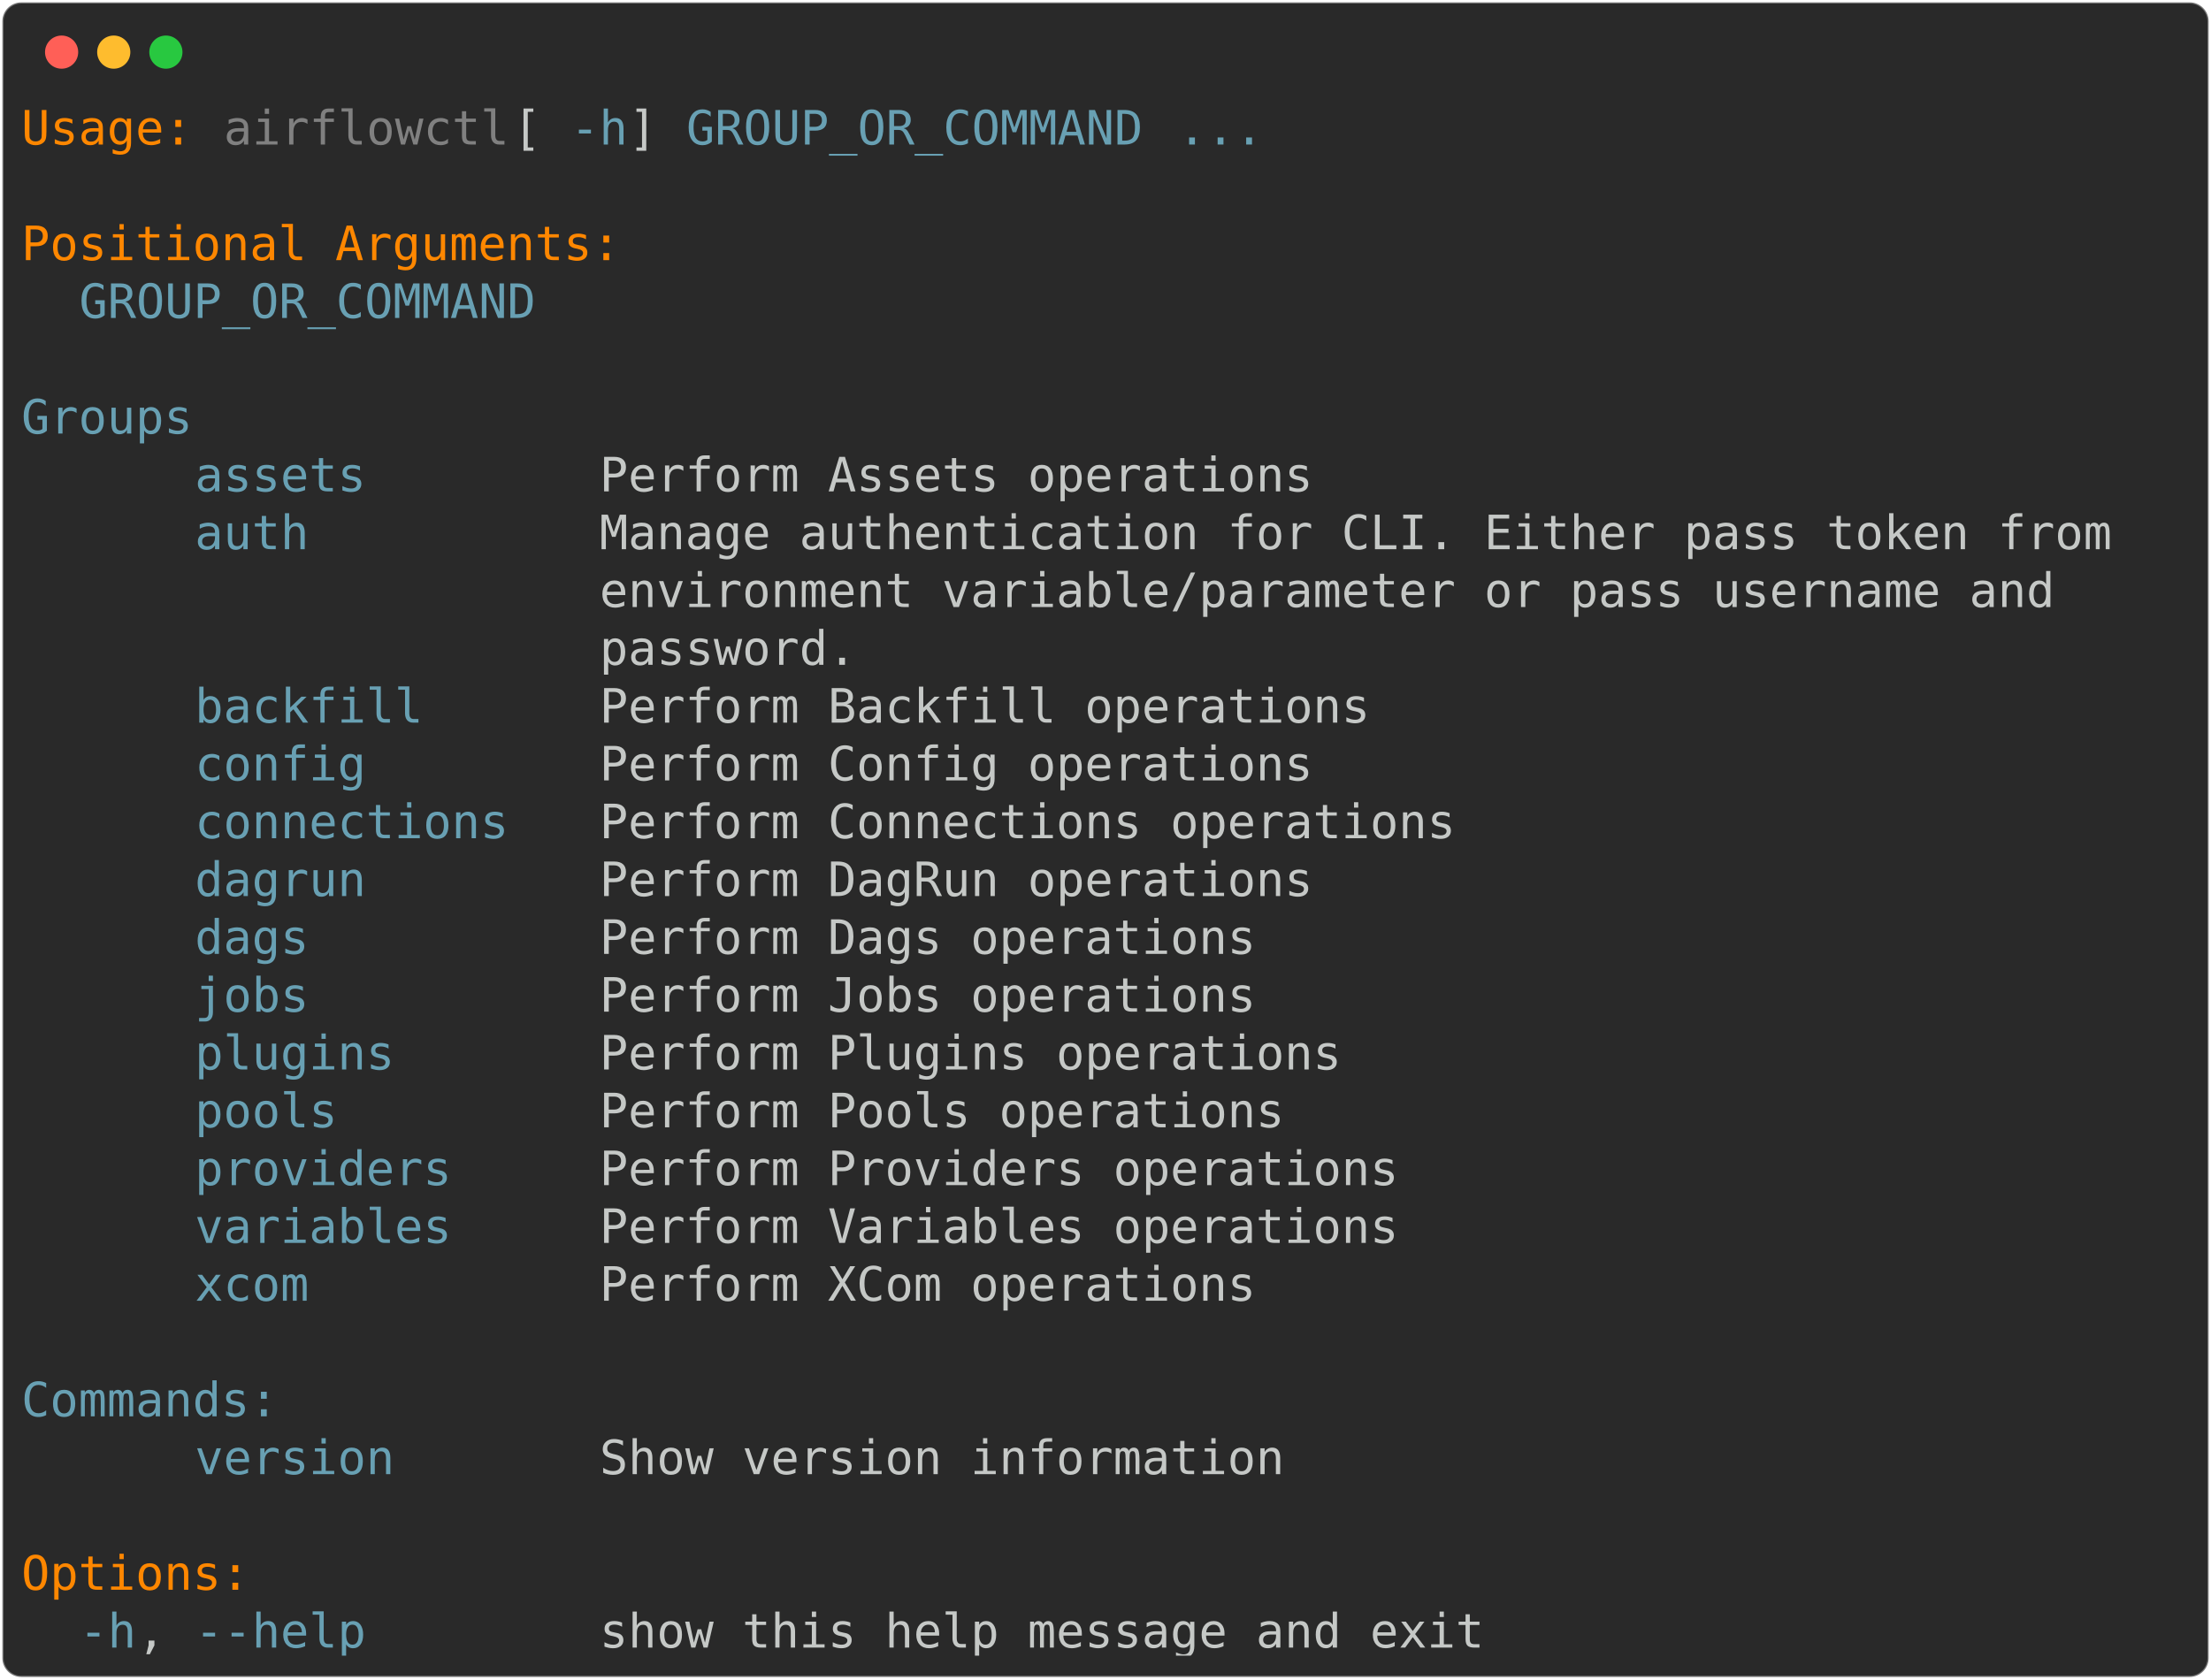
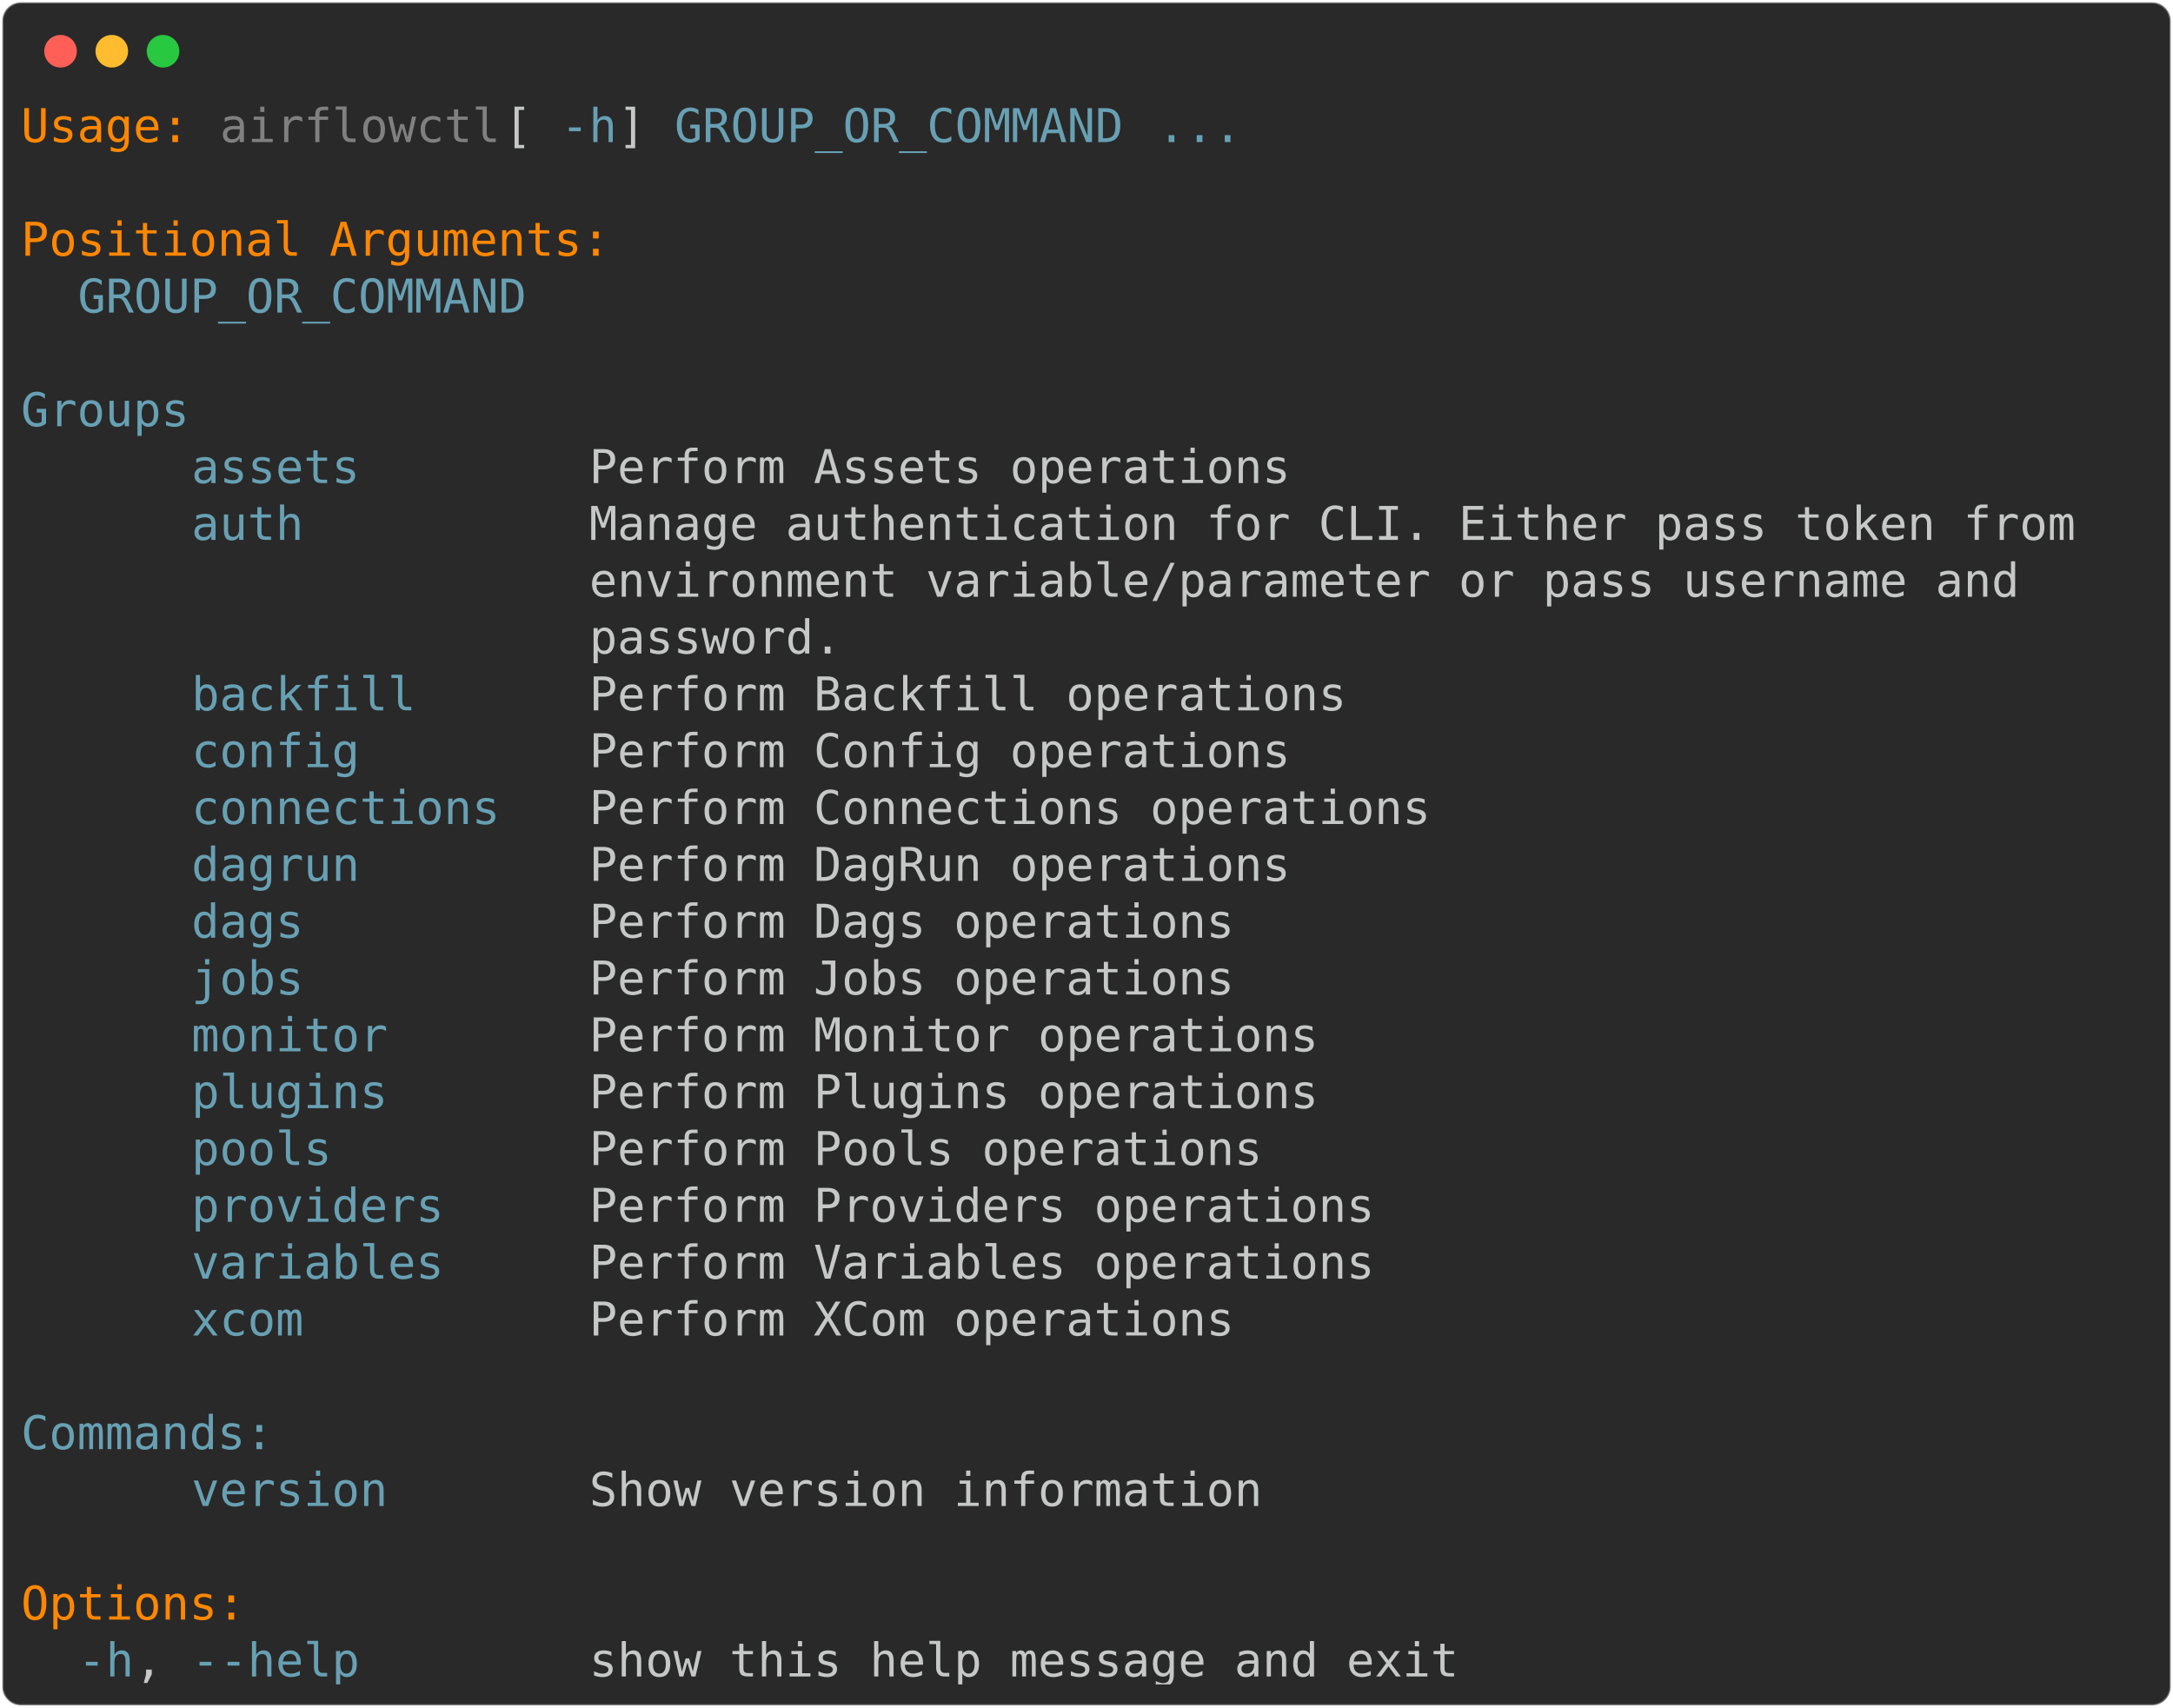
- <svg xmlns="http://www.w3.org/2000/svg" class="rich-terminal" viewBox="0 0 933 708.8">
+ <svg xmlns="http://www.w3.org/2000/svg" class="rich-terminal" viewBox="0 0 933 733.2">
  <style>

    @font-face {
        font-family: "Fira Code";
        src: local("FiraCode-Regular"),
                url("https://cdnjs.cloudflare.com/ajax/libs/firacode/6.2.0/woff2/FiraCode-Regular.woff2") format("woff2"),
                url("https://cdnjs.cloudflare.com/ajax/libs/firacode/6.2.0/woff/FiraCode-Regular.woff") format("woff");
        font-style: normal;
        font-weight: 400;
    }
    @font-face {
        font-family: "Fira Code";
        src: local("FiraCode-Bold"),
                url("https://cdnjs.cloudflare.com/ajax/libs/firacode/6.2.0/woff2/FiraCode-Bold.woff2") format("woff2"),
                url("https://cdnjs.cloudflare.com/ajax/libs/firacode/6.2.0/woff/FiraCode-Bold.woff") format("woff");
        font-style: bold;
        font-weight: 700;
    }

-     .terminal-2670787131-matrix {
+     .terminal-2886418902-matrix {
        font-family: Fira Code, monospace;
        font-size: 20px;
        line-height: 24.4px;
        font-variant-east-asian: full-width;
    }

-     .terminal-2670787131-title {
+     .terminal-2886418902-title {
        font-size: 18px;
        font-weight: bold;
        font-family: arial;
    }

-     .terminal-2670787131-r1 { fill: #ff8700 }
- .terminal-2670787131-r2 { fill: #c5c8c6 }
- .terminal-2670787131-r3 { fill: #808080 }
- .terminal-2670787131-r4 { fill: #68a0b3 }
+     .terminal-2886418902-r1 { fill: #ff8700 }
+ .terminal-2886418902-r2 { fill: #c5c8c6 }
+ .terminal-2886418902-r3 { fill: #808080 }
+ .terminal-2886418902-r4 { fill: #68a0b3 }
    </style>
  <defs>
-     <clipPath id="terminal-2670787131-clip-terminal">
-       <rect x="0" y="0" width="914.0" height="657.8" />
-     </clipPath>
-     <clipPath id="terminal-2670787131-line-0">
+     <clipPath id="terminal-2886418902-clip-terminal">
+       <rect x="0" y="0" width="914.0" height="682.2" />
+     </clipPath>
+     <clipPath id="terminal-2886418902-line-0">
      <rect x="0" y="1.5" width="915" height="24.65" />
    </clipPath>
-     <clipPath id="terminal-2670787131-line-1">
+     <clipPath id="terminal-2886418902-line-1">
      <rect x="0" y="25.9" width="915" height="24.65" />
    </clipPath>
-     <clipPath id="terminal-2670787131-line-2">
+     <clipPath id="terminal-2886418902-line-2">
      <rect x="0" y="50.3" width="915" height="24.65" />
    </clipPath>
-     <clipPath id="terminal-2670787131-line-3">
+     <clipPath id="terminal-2886418902-line-3">
      <rect x="0" y="74.7" width="915" height="24.65" />
    </clipPath>
-     <clipPath id="terminal-2670787131-line-4">
+     <clipPath id="terminal-2886418902-line-4">
      <rect x="0" y="99.1" width="915" height="24.65" />
    </clipPath>
-     <clipPath id="terminal-2670787131-line-5">
+     <clipPath id="terminal-2886418902-line-5">
      <rect x="0" y="123.5" width="915" height="24.65" />
    </clipPath>
-     <clipPath id="terminal-2670787131-line-6">
+     <clipPath id="terminal-2886418902-line-6">
      <rect x="0" y="147.9" width="915" height="24.65" />
    </clipPath>
-     <clipPath id="terminal-2670787131-line-7">
+     <clipPath id="terminal-2886418902-line-7">
      <rect x="0" y="172.3" width="915" height="24.65" />
    </clipPath>
-     <clipPath id="terminal-2670787131-line-8">
+     <clipPath id="terminal-2886418902-line-8">
      <rect x="0" y="196.7" width="915" height="24.65" />
    </clipPath>
-     <clipPath id="terminal-2670787131-line-9">
+     <clipPath id="terminal-2886418902-line-9">
      <rect x="0" y="221.1" width="915" height="24.65" />
    </clipPath>
-     <clipPath id="terminal-2670787131-line-10">
+     <clipPath id="terminal-2886418902-line-10">
      <rect x="0" y="245.5" width="915" height="24.65" />
    </clipPath>
-     <clipPath id="terminal-2670787131-line-11">
+     <clipPath id="terminal-2886418902-line-11">
      <rect x="0" y="269.9" width="915" height="24.65" />
    </clipPath>
-     <clipPath id="terminal-2670787131-line-12">
+     <clipPath id="terminal-2886418902-line-12">
      <rect x="0" y="294.3" width="915" height="24.65" />
    </clipPath>
-     <clipPath id="terminal-2670787131-line-13">
+     <clipPath id="terminal-2886418902-line-13">
      <rect x="0" y="318.7" width="915" height="24.65" />
    </clipPath>
-     <clipPath id="terminal-2670787131-line-14">
+     <clipPath id="terminal-2886418902-line-14">
      <rect x="0" y="343.1" width="915" height="24.65" />
    </clipPath>
-     <clipPath id="terminal-2670787131-line-15">
+     <clipPath id="terminal-2886418902-line-15">
      <rect x="0" y="367.5" width="915" height="24.65" />
    </clipPath>
-     <clipPath id="terminal-2670787131-line-16">
+     <clipPath id="terminal-2886418902-line-16">
      <rect x="0" y="391.9" width="915" height="24.65" />
    </clipPath>
-     <clipPath id="terminal-2670787131-line-17">
+     <clipPath id="terminal-2886418902-line-17">
      <rect x="0" y="416.3" width="915" height="24.65" />
    </clipPath>
-     <clipPath id="terminal-2670787131-line-18">
+     <clipPath id="terminal-2886418902-line-18">
      <rect x="0" y="440.7" width="915" height="24.65" />
    </clipPath>
-     <clipPath id="terminal-2670787131-line-19">
+     <clipPath id="terminal-2886418902-line-19">
      <rect x="0" y="465.1" width="915" height="24.65" />
    </clipPath>
-     <clipPath id="terminal-2670787131-line-20">
+     <clipPath id="terminal-2886418902-line-20">
      <rect x="0" y="489.5" width="915" height="24.65" />
    </clipPath>
-     <clipPath id="terminal-2670787131-line-21">
+     <clipPath id="terminal-2886418902-line-21">
      <rect x="0" y="513.9" width="915" height="24.65" />
    </clipPath>
-     <clipPath id="terminal-2670787131-line-22">
+     <clipPath id="terminal-2886418902-line-22">
      <rect x="0" y="538.3" width="915" height="24.65" />
    </clipPath>
-     <clipPath id="terminal-2670787131-line-23">
+     <clipPath id="terminal-2886418902-line-23">
      <rect x="0" y="562.7" width="915" height="24.65" />
    </clipPath>
-     <clipPath id="terminal-2670787131-line-24">
+     <clipPath id="terminal-2886418902-line-24">
      <rect x="0" y="587.1" width="915" height="24.65" />
    </clipPath>
-     <clipPath id="terminal-2670787131-line-25">
+     <clipPath id="terminal-2886418902-line-25">
      <rect x="0" y="611.5" width="915" height="24.65" />
    </clipPath>
+     <clipPath id="terminal-2886418902-line-26">
+       <rect x="0" y="635.9" width="915" height="24.65" />
+     </clipPath>
  </defs>
-   <rect fill="#292929" stroke="rgba(255,255,255,0.35)" stroke-width="1" x="1" y="1" width="931" height="706.8" rx="8" />
+   <rect fill="#292929" stroke="rgba(255,255,255,0.35)" stroke-width="1" x="1" y="1" width="931" height="731.2" rx="8" />
  <g transform="translate(26,22)">
    <circle cx="0" cy="0" r="7" fill="#ff5f57" />
    <circle cx="22" cy="0" r="7" fill="#febc2e" />
    <circle cx="44" cy="0" r="7" fill="#28c840" />
  </g>
-   <g transform="translate(9, 41)" clip-path="url(#terminal-2670787131-clip-terminal)">
-     <g class="terminal-2670787131-matrix">
-       <text class="terminal-2670787131-r1" x="0" y="20" textLength="73.2" clip-path="url(#terminal-2670787131-line-0)">Usage:</text>
-       <text class="terminal-2670787131-r3" x="85.4" y="20" textLength="122" clip-path="url(#terminal-2670787131-line-0)">airflowctl</text>
-       <text class="terminal-2670787131-r2" x="207.4" y="20" textLength="24.4" clip-path="url(#terminal-2670787131-line-0)"> [</text>
-       <text class="terminal-2670787131-r4" x="231.8" y="20" textLength="24.4" clip-path="url(#terminal-2670787131-line-0)">-h</text>
-       <text class="terminal-2670787131-r2" x="256.2" y="20" textLength="24.4" clip-path="url(#terminal-2670787131-line-0)">] </text>
-       <text class="terminal-2670787131-r4" x="280.6" y="20" textLength="195.2" clip-path="url(#terminal-2670787131-line-0)">GROUP_OR_COMMAND</text>
-       <text class="terminal-2670787131-r4" x="488" y="20" textLength="36.6" clip-path="url(#terminal-2670787131-line-0)">...</text>
-       <text class="terminal-2670787131-r2" x="915" y="20" textLength="12.2" clip-path="url(#terminal-2670787131-line-0)">
- </text>
-       <text class="terminal-2670787131-r2" x="915" y="44.4" textLength="12.2" clip-path="url(#terminal-2670787131-line-1)">
- </text>
-       <text class="terminal-2670787131-r1" x="0" y="68.8" textLength="256.2" clip-path="url(#terminal-2670787131-line-2)">Positional Arguments:</text>
-       <text class="terminal-2670787131-r2" x="915" y="68.8" textLength="12.2" clip-path="url(#terminal-2670787131-line-2)">
- </text>
-       <text class="terminal-2670787131-r4" x="24.4" y="93.2" textLength="195.2" clip-path="url(#terminal-2670787131-line-3)">GROUP_OR_COMMAND</text>
-       <text class="terminal-2670787131-r2" x="915" y="93.2" textLength="12.2" clip-path="url(#terminal-2670787131-line-3)">
- </text>
-       <text class="terminal-2670787131-r2" x="915" y="117.6" textLength="12.2" clip-path="url(#terminal-2670787131-line-4)">
- </text>
-       <text class="terminal-2670787131-r4" x="0" y="142" textLength="122" clip-path="url(#terminal-2670787131-line-5)">    Groups</text>
-       <text class="terminal-2670787131-r2" x="915" y="142" textLength="12.2" clip-path="url(#terminal-2670787131-line-5)">
- </text>
-       <text class="terminal-2670787131-r4" x="73.2" y="166.4" textLength="73.2" clip-path="url(#terminal-2670787131-line-6)">assets</text>
-       <text class="terminal-2670787131-r2" x="244" y="166.4" textLength="305" clip-path="url(#terminal-2670787131-line-6)">Perform Assets operations</text>
-       <text class="terminal-2670787131-r2" x="915" y="166.4" textLength="12.2" clip-path="url(#terminal-2670787131-line-6)">
- </text>
-       <text class="terminal-2670787131-r4" x="73.2" y="190.8" textLength="48.8" clip-path="url(#terminal-2670787131-line-7)">auth</text>
-       <text class="terminal-2670787131-r2" x="244" y="190.8" textLength="646.6" clip-path="url(#terminal-2670787131-line-7)">Manage authentication for CLI. Either pass token from</text>
-       <text class="terminal-2670787131-r2" x="915" y="190.8" textLength="12.2" clip-path="url(#terminal-2670787131-line-7)">
- </text>
-       <text class="terminal-2670787131-r2" x="244" y="215.2" textLength="622.2" clip-path="url(#terminal-2670787131-line-8)">environment variable/parameter or pass username and</text>
-       <text class="terminal-2670787131-r2" x="915" y="215.2" textLength="12.2" clip-path="url(#terminal-2670787131-line-8)">
- </text>
-       <text class="terminal-2670787131-r2" x="244" y="239.6" textLength="109.8" clip-path="url(#terminal-2670787131-line-9)">password.</text>
-       <text class="terminal-2670787131-r2" x="915" y="239.6" textLength="12.2" clip-path="url(#terminal-2670787131-line-9)">
- </text>
-       <text class="terminal-2670787131-r4" x="73.2" y="264" textLength="97.6" clip-path="url(#terminal-2670787131-line-10)">backfill</text>
-       <text class="terminal-2670787131-r2" x="244" y="264" textLength="329.4" clip-path="url(#terminal-2670787131-line-10)">Perform Backfill operations</text>
-       <text class="terminal-2670787131-r2" x="915" y="264" textLength="12.2" clip-path="url(#terminal-2670787131-line-10)">
- </text>
-       <text class="terminal-2670787131-r4" x="73.2" y="288.4" textLength="73.2" clip-path="url(#terminal-2670787131-line-11)">config</text>
-       <text class="terminal-2670787131-r2" x="244" y="288.4" textLength="305" clip-path="url(#terminal-2670787131-line-11)">Perform Config operations</text>
-       <text class="terminal-2670787131-r2" x="915" y="288.4" textLength="12.2" clip-path="url(#terminal-2670787131-line-11)">
- </text>
-       <text class="terminal-2670787131-r4" x="73.2" y="312.8" textLength="134.2" clip-path="url(#terminal-2670787131-line-12)">connections</text>
-       <text class="terminal-2670787131-r2" x="244" y="312.8" textLength="366" clip-path="url(#terminal-2670787131-line-12)">Perform Connections operations</text>
-       <text class="terminal-2670787131-r2" x="915" y="312.8" textLength="12.2" clip-path="url(#terminal-2670787131-line-12)">
- </text>
-       <text class="terminal-2670787131-r4" x="73.2" y="337.2" textLength="73.2" clip-path="url(#terminal-2670787131-line-13)">dagrun</text>
-       <text class="terminal-2670787131-r2" x="244" y="337.2" textLength="305" clip-path="url(#terminal-2670787131-line-13)">Perform DagRun operations</text>
-       <text class="terminal-2670787131-r2" x="915" y="337.2" textLength="12.2" clip-path="url(#terminal-2670787131-line-13)">
- </text>
-       <text class="terminal-2670787131-r4" x="73.2" y="361.6" textLength="48.8" clip-path="url(#terminal-2670787131-line-14)">dags</text>
-       <text class="terminal-2670787131-r2" x="244" y="361.6" textLength="280.6" clip-path="url(#terminal-2670787131-line-14)">Perform Dags operations</text>
-       <text class="terminal-2670787131-r2" x="915" y="361.6" textLength="12.2" clip-path="url(#terminal-2670787131-line-14)">
- </text>
-       <text class="terminal-2670787131-r4" x="73.2" y="386" textLength="48.8" clip-path="url(#terminal-2670787131-line-15)">jobs</text>
-       <text class="terminal-2670787131-r2" x="244" y="386" textLength="280.6" clip-path="url(#terminal-2670787131-line-15)">Perform Jobs operations</text>
-       <text class="terminal-2670787131-r2" x="915" y="386" textLength="12.2" clip-path="url(#terminal-2670787131-line-15)">
- </text>
-       <text class="terminal-2670787131-r4" x="73.2" y="410.4" textLength="85.4" clip-path="url(#terminal-2670787131-line-16)">plugins</text>
-       <text class="terminal-2670787131-r2" x="244" y="410.4" textLength="317.2" clip-path="url(#terminal-2670787131-line-16)">Perform Plugins operations</text>
-       <text class="terminal-2670787131-r2" x="915" y="410.4" textLength="12.2" clip-path="url(#terminal-2670787131-line-16)">
- </text>
-       <text class="terminal-2670787131-r4" x="73.2" y="434.8" textLength="61" clip-path="url(#terminal-2670787131-line-17)">pools</text>
-       <text class="terminal-2670787131-r2" x="244" y="434.8" textLength="292.8" clip-path="url(#terminal-2670787131-line-17)">Perform Pools operations</text>
-       <text class="terminal-2670787131-r2" x="915" y="434.8" textLength="12.2" clip-path="url(#terminal-2670787131-line-17)">
- </text>
-       <text class="terminal-2670787131-r4" x="73.2" y="459.2" textLength="109.8" clip-path="url(#terminal-2670787131-line-18)">providers</text>
-       <text class="terminal-2670787131-r2" x="244" y="459.2" textLength="341.6" clip-path="url(#terminal-2670787131-line-18)">Perform Providers operations</text>
-       <text class="terminal-2670787131-r2" x="915" y="459.2" textLength="12.2" clip-path="url(#terminal-2670787131-line-18)">
- </text>
-       <text class="terminal-2670787131-r4" x="73.2" y="483.6" textLength="109.8" clip-path="url(#terminal-2670787131-line-19)">variables</text>
-       <text class="terminal-2670787131-r2" x="244" y="483.6" textLength="341.6" clip-path="url(#terminal-2670787131-line-19)">Perform Variables operations</text>
-       <text class="terminal-2670787131-r2" x="915" y="483.6" textLength="12.2" clip-path="url(#terminal-2670787131-line-19)">
- </text>
-       <text class="terminal-2670787131-r4" x="73.2" y="508" textLength="48.8" clip-path="url(#terminal-2670787131-line-20)">xcom</text>
-       <text class="terminal-2670787131-r2" x="244" y="508" textLength="280.6" clip-path="url(#terminal-2670787131-line-20)">Perform XCom operations</text>
-       <text class="terminal-2670787131-r2" x="915" y="508" textLength="12.2" clip-path="url(#terminal-2670787131-line-20)">
- </text>
-       <text class="terminal-2670787131-r2" x="915" y="532.4" textLength="12.2" clip-path="url(#terminal-2670787131-line-21)">
- </text>
-       <text class="terminal-2670787131-r4" x="0" y="556.8" textLength="158.6" clip-path="url(#terminal-2670787131-line-22)">    Commands:</text>
-       <text class="terminal-2670787131-r2" x="915" y="556.8" textLength="12.2" clip-path="url(#terminal-2670787131-line-22)">
- </text>
-       <text class="terminal-2670787131-r4" x="73.2" y="581.2" textLength="85.4" clip-path="url(#terminal-2670787131-line-23)">version</text>
-       <text class="terminal-2670787131-r2" x="244" y="581.2" textLength="292.8" clip-path="url(#terminal-2670787131-line-23)">Show version information</text>
-       <text class="terminal-2670787131-r2" x="915" y="581.2" textLength="12.2" clip-path="url(#terminal-2670787131-line-23)">
- </text>
-       <text class="terminal-2670787131-r2" x="915" y="605.6" textLength="12.2" clip-path="url(#terminal-2670787131-line-24)">
- </text>
-       <text class="terminal-2670787131-r1" x="0" y="630" textLength="97.6" clip-path="url(#terminal-2670787131-line-25)">Options:</text>
-       <text class="terminal-2670787131-r2" x="915" y="630" textLength="12.2" clip-path="url(#terminal-2670787131-line-25)">
- </text>
-       <text class="terminal-2670787131-r4" x="24.4" y="654.4" textLength="24.4" clip-path="url(#terminal-2670787131-line-26)">-h</text>
-       <text class="terminal-2670787131-r2" x="48.8" y="654.4" textLength="24.4" clip-path="url(#terminal-2670787131-line-26)">, </text>
-       <text class="terminal-2670787131-r4" x="73.2" y="654.4" textLength="73.2" clip-path="url(#terminal-2670787131-line-26)">--help</text>
-       <text class="terminal-2670787131-r2" x="244" y="654.4" textLength="378.2" clip-path="url(#terminal-2670787131-line-26)">show this help message and exit</text>
-       <text class="terminal-2670787131-r2" x="915" y="654.4" textLength="12.2" clip-path="url(#terminal-2670787131-line-26)">
+   <g transform="translate(9, 41)" clip-path="url(#terminal-2886418902-clip-terminal)">
+     <g class="terminal-2886418902-matrix">
+       <text class="terminal-2886418902-r1" x="0" y="20" textLength="73.2" clip-path="url(#terminal-2886418902-line-0)">Usage:</text>
+       <text class="terminal-2886418902-r3" x="85.4" y="20" textLength="122" clip-path="url(#terminal-2886418902-line-0)">airflowctl</text>
+       <text class="terminal-2886418902-r2" x="207.4" y="20" textLength="24.4" clip-path="url(#terminal-2886418902-line-0)"> [</text>
+       <text class="terminal-2886418902-r4" x="231.8" y="20" textLength="24.4" clip-path="url(#terminal-2886418902-line-0)">-h</text>
+       <text class="terminal-2886418902-r2" x="256.2" y="20" textLength="24.4" clip-path="url(#terminal-2886418902-line-0)">] </text>
+       <text class="terminal-2886418902-r4" x="280.6" y="20" textLength="195.2" clip-path="url(#terminal-2886418902-line-0)">GROUP_OR_COMMAND</text>
+       <text class="terminal-2886418902-r4" x="488" y="20" textLength="36.6" clip-path="url(#terminal-2886418902-line-0)">...</text>
+       <text class="terminal-2886418902-r2" x="915" y="20" textLength="12.2" clip-path="url(#terminal-2886418902-line-0)">
+ </text>
+       <text class="terminal-2886418902-r2" x="915" y="44.4" textLength="12.2" clip-path="url(#terminal-2886418902-line-1)">
+ </text>
+       <text class="terminal-2886418902-r1" x="0" y="68.8" textLength="256.2" clip-path="url(#terminal-2886418902-line-2)">Positional Arguments:</text>
+       <text class="terminal-2886418902-r2" x="915" y="68.8" textLength="12.2" clip-path="url(#terminal-2886418902-line-2)">
+ </text>
+       <text class="terminal-2886418902-r4" x="24.4" y="93.2" textLength="195.2" clip-path="url(#terminal-2886418902-line-3)">GROUP_OR_COMMAND</text>
+       <text class="terminal-2886418902-r2" x="915" y="93.2" textLength="12.2" clip-path="url(#terminal-2886418902-line-3)">
+ </text>
+       <text class="terminal-2886418902-r2" x="915" y="117.6" textLength="12.2" clip-path="url(#terminal-2886418902-line-4)">
+ </text>
+       <text class="terminal-2886418902-r4" x="0" y="142" textLength="122" clip-path="url(#terminal-2886418902-line-5)">    Groups</text>
+       <text class="terminal-2886418902-r2" x="915" y="142" textLength="12.2" clip-path="url(#terminal-2886418902-line-5)">
+ </text>
+       <text class="terminal-2886418902-r4" x="73.2" y="166.4" textLength="73.2" clip-path="url(#terminal-2886418902-line-6)">assets</text>
+       <text class="terminal-2886418902-r2" x="244" y="166.4" textLength="305" clip-path="url(#terminal-2886418902-line-6)">Perform Assets operations</text>
+       <text class="terminal-2886418902-r2" x="915" y="166.4" textLength="12.2" clip-path="url(#terminal-2886418902-line-6)">
+ </text>
+       <text class="terminal-2886418902-r4" x="73.2" y="190.8" textLength="48.8" clip-path="url(#terminal-2886418902-line-7)">auth</text>
+       <text class="terminal-2886418902-r2" x="244" y="190.8" textLength="646.6" clip-path="url(#terminal-2886418902-line-7)">Manage authentication for CLI. Either pass token from</text>
+       <text class="terminal-2886418902-r2" x="915" y="190.8" textLength="12.2" clip-path="url(#terminal-2886418902-line-7)">
+ </text>
+       <text class="terminal-2886418902-r2" x="244" y="215.2" textLength="622.2" clip-path="url(#terminal-2886418902-line-8)">environment variable/parameter or pass username and</text>
+       <text class="terminal-2886418902-r2" x="915" y="215.2" textLength="12.2" clip-path="url(#terminal-2886418902-line-8)">
+ </text>
+       <text class="terminal-2886418902-r2" x="244" y="239.6" textLength="109.8" clip-path="url(#terminal-2886418902-line-9)">password.</text>
+       <text class="terminal-2886418902-r2" x="915" y="239.6" textLength="12.2" clip-path="url(#terminal-2886418902-line-9)">
+ </text>
+       <text class="terminal-2886418902-r4" x="73.2" y="264" textLength="97.6" clip-path="url(#terminal-2886418902-line-10)">backfill</text>
+       <text class="terminal-2886418902-r2" x="244" y="264" textLength="329.4" clip-path="url(#terminal-2886418902-line-10)">Perform Backfill operations</text>
+       <text class="terminal-2886418902-r2" x="915" y="264" textLength="12.2" clip-path="url(#terminal-2886418902-line-10)">
+ </text>
+       <text class="terminal-2886418902-r4" x="73.2" y="288.4" textLength="73.2" clip-path="url(#terminal-2886418902-line-11)">config</text>
+       <text class="terminal-2886418902-r2" x="244" y="288.4" textLength="305" clip-path="url(#terminal-2886418902-line-11)">Perform Config operations</text>
+       <text class="terminal-2886418902-r2" x="915" y="288.4" textLength="12.2" clip-path="url(#terminal-2886418902-line-11)">
+ </text>
+       <text class="terminal-2886418902-r4" x="73.2" y="312.8" textLength="134.2" clip-path="url(#terminal-2886418902-line-12)">connections</text>
+       <text class="terminal-2886418902-r2" x="244" y="312.8" textLength="366" clip-path="url(#terminal-2886418902-line-12)">Perform Connections operations</text>
+       <text class="terminal-2886418902-r2" x="915" y="312.8" textLength="12.2" clip-path="url(#terminal-2886418902-line-12)">
+ </text>
+       <text class="terminal-2886418902-r4" x="73.2" y="337.2" textLength="73.2" clip-path="url(#terminal-2886418902-line-13)">dagrun</text>
+       <text class="terminal-2886418902-r2" x="244" y="337.2" textLength="305" clip-path="url(#terminal-2886418902-line-13)">Perform DagRun operations</text>
+       <text class="terminal-2886418902-r2" x="915" y="337.2" textLength="12.2" clip-path="url(#terminal-2886418902-line-13)">
+ </text>
+       <text class="terminal-2886418902-r4" x="73.2" y="361.6" textLength="48.8" clip-path="url(#terminal-2886418902-line-14)">dags</text>
+       <text class="terminal-2886418902-r2" x="244" y="361.6" textLength="280.6" clip-path="url(#terminal-2886418902-line-14)">Perform Dags operations</text>
+       <text class="terminal-2886418902-r2" x="915" y="361.6" textLength="12.2" clip-path="url(#terminal-2886418902-line-14)">
+ </text>
+       <text class="terminal-2886418902-r4" x="73.2" y="386" textLength="48.8" clip-path="url(#terminal-2886418902-line-15)">jobs</text>
+       <text class="terminal-2886418902-r2" x="244" y="386" textLength="280.6" clip-path="url(#terminal-2886418902-line-15)">Perform Jobs operations</text>
+       <text class="terminal-2886418902-r2" x="915" y="386" textLength="12.2" clip-path="url(#terminal-2886418902-line-15)">
+ </text>
+       <text class="terminal-2886418902-r4" x="73.2" y="410.4" textLength="85.4" clip-path="url(#terminal-2886418902-line-16)">monitor</text>
+       <text class="terminal-2886418902-r2" x="244" y="410.4" textLength="317.2" clip-path="url(#terminal-2886418902-line-16)">Perform Monitor operations</text>
+       <text class="terminal-2886418902-r2" x="915" y="410.4" textLength="12.2" clip-path="url(#terminal-2886418902-line-16)">
+ </text>
+       <text class="terminal-2886418902-r4" x="73.2" y="434.8" textLength="85.4" clip-path="url(#terminal-2886418902-line-17)">plugins</text>
+       <text class="terminal-2886418902-r2" x="244" y="434.8" textLength="317.2" clip-path="url(#terminal-2886418902-line-17)">Perform Plugins operations</text>
+       <text class="terminal-2886418902-r2" x="915" y="434.8" textLength="12.2" clip-path="url(#terminal-2886418902-line-17)">
+ </text>
+       <text class="terminal-2886418902-r4" x="73.2" y="459.2" textLength="61" clip-path="url(#terminal-2886418902-line-18)">pools</text>
+       <text class="terminal-2886418902-r2" x="244" y="459.2" textLength="292.8" clip-path="url(#terminal-2886418902-line-18)">Perform Pools operations</text>
+       <text class="terminal-2886418902-r2" x="915" y="459.2" textLength="12.2" clip-path="url(#terminal-2886418902-line-18)">
+ </text>
+       <text class="terminal-2886418902-r4" x="73.2" y="483.6" textLength="109.8" clip-path="url(#terminal-2886418902-line-19)">providers</text>
+       <text class="terminal-2886418902-r2" x="244" y="483.6" textLength="341.6" clip-path="url(#terminal-2886418902-line-19)">Perform Providers operations</text>
+       <text class="terminal-2886418902-r2" x="915" y="483.6" textLength="12.2" clip-path="url(#terminal-2886418902-line-19)">
+ </text>
+       <text class="terminal-2886418902-r4" x="73.2" y="508" textLength="109.8" clip-path="url(#terminal-2886418902-line-20)">variables</text>
+       <text class="terminal-2886418902-r2" x="244" y="508" textLength="341.6" clip-path="url(#terminal-2886418902-line-20)">Perform Variables operations</text>
+       <text class="terminal-2886418902-r2" x="915" y="508" textLength="12.2" clip-path="url(#terminal-2886418902-line-20)">
+ </text>
+       <text class="terminal-2886418902-r4" x="73.2" y="532.4" textLength="48.8" clip-path="url(#terminal-2886418902-line-21)">xcom</text>
+       <text class="terminal-2886418902-r2" x="244" y="532.4" textLength="280.6" clip-path="url(#terminal-2886418902-line-21)">Perform XCom operations</text>
+       <text class="terminal-2886418902-r2" x="915" y="532.4" textLength="12.2" clip-path="url(#terminal-2886418902-line-21)">
+ </text>
+       <text class="terminal-2886418902-r2" x="915" y="556.8" textLength="12.2" clip-path="url(#terminal-2886418902-line-22)">
+ </text>
+       <text class="terminal-2886418902-r4" x="0" y="581.2" textLength="158.6" clip-path="url(#terminal-2886418902-line-23)">    Commands:</text>
+       <text class="terminal-2886418902-r2" x="915" y="581.2" textLength="12.2" clip-path="url(#terminal-2886418902-line-23)">
+ </text>
+       <text class="terminal-2886418902-r4" x="73.2" y="605.6" textLength="85.4" clip-path="url(#terminal-2886418902-line-24)">version</text>
+       <text class="terminal-2886418902-r2" x="244" y="605.6" textLength="292.8" clip-path="url(#terminal-2886418902-line-24)">Show version information</text>
+       <text class="terminal-2886418902-r2" x="915" y="605.6" textLength="12.2" clip-path="url(#terminal-2886418902-line-24)">
+ </text>
+       <text class="terminal-2886418902-r2" x="915" y="630" textLength="12.2" clip-path="url(#terminal-2886418902-line-25)">
+ </text>
+       <text class="terminal-2886418902-r1" x="0" y="654.4" textLength="97.6" clip-path="url(#terminal-2886418902-line-26)">Options:</text>
+       <text class="terminal-2886418902-r2" x="915" y="654.4" textLength="12.2" clip-path="url(#terminal-2886418902-line-26)">
+ </text>
+       <text class="terminal-2886418902-r4" x="24.4" y="678.8" textLength="24.4" clip-path="url(#terminal-2886418902-line-27)">-h</text>
+       <text class="terminal-2886418902-r2" x="48.8" y="678.8" textLength="24.4" clip-path="url(#terminal-2886418902-line-27)">, </text>
+       <text class="terminal-2886418902-r4" x="73.2" y="678.8" textLength="73.2" clip-path="url(#terminal-2886418902-line-27)">--help</text>
+       <text class="terminal-2886418902-r2" x="244" y="678.8" textLength="378.2" clip-path="url(#terminal-2886418902-line-27)">show this help message and exit</text>
+       <text class="terminal-2886418902-r2" x="915" y="678.8" textLength="12.2" clip-path="url(#terminal-2886418902-line-27)">
</text>
    </g>
  </g>
</svg>
